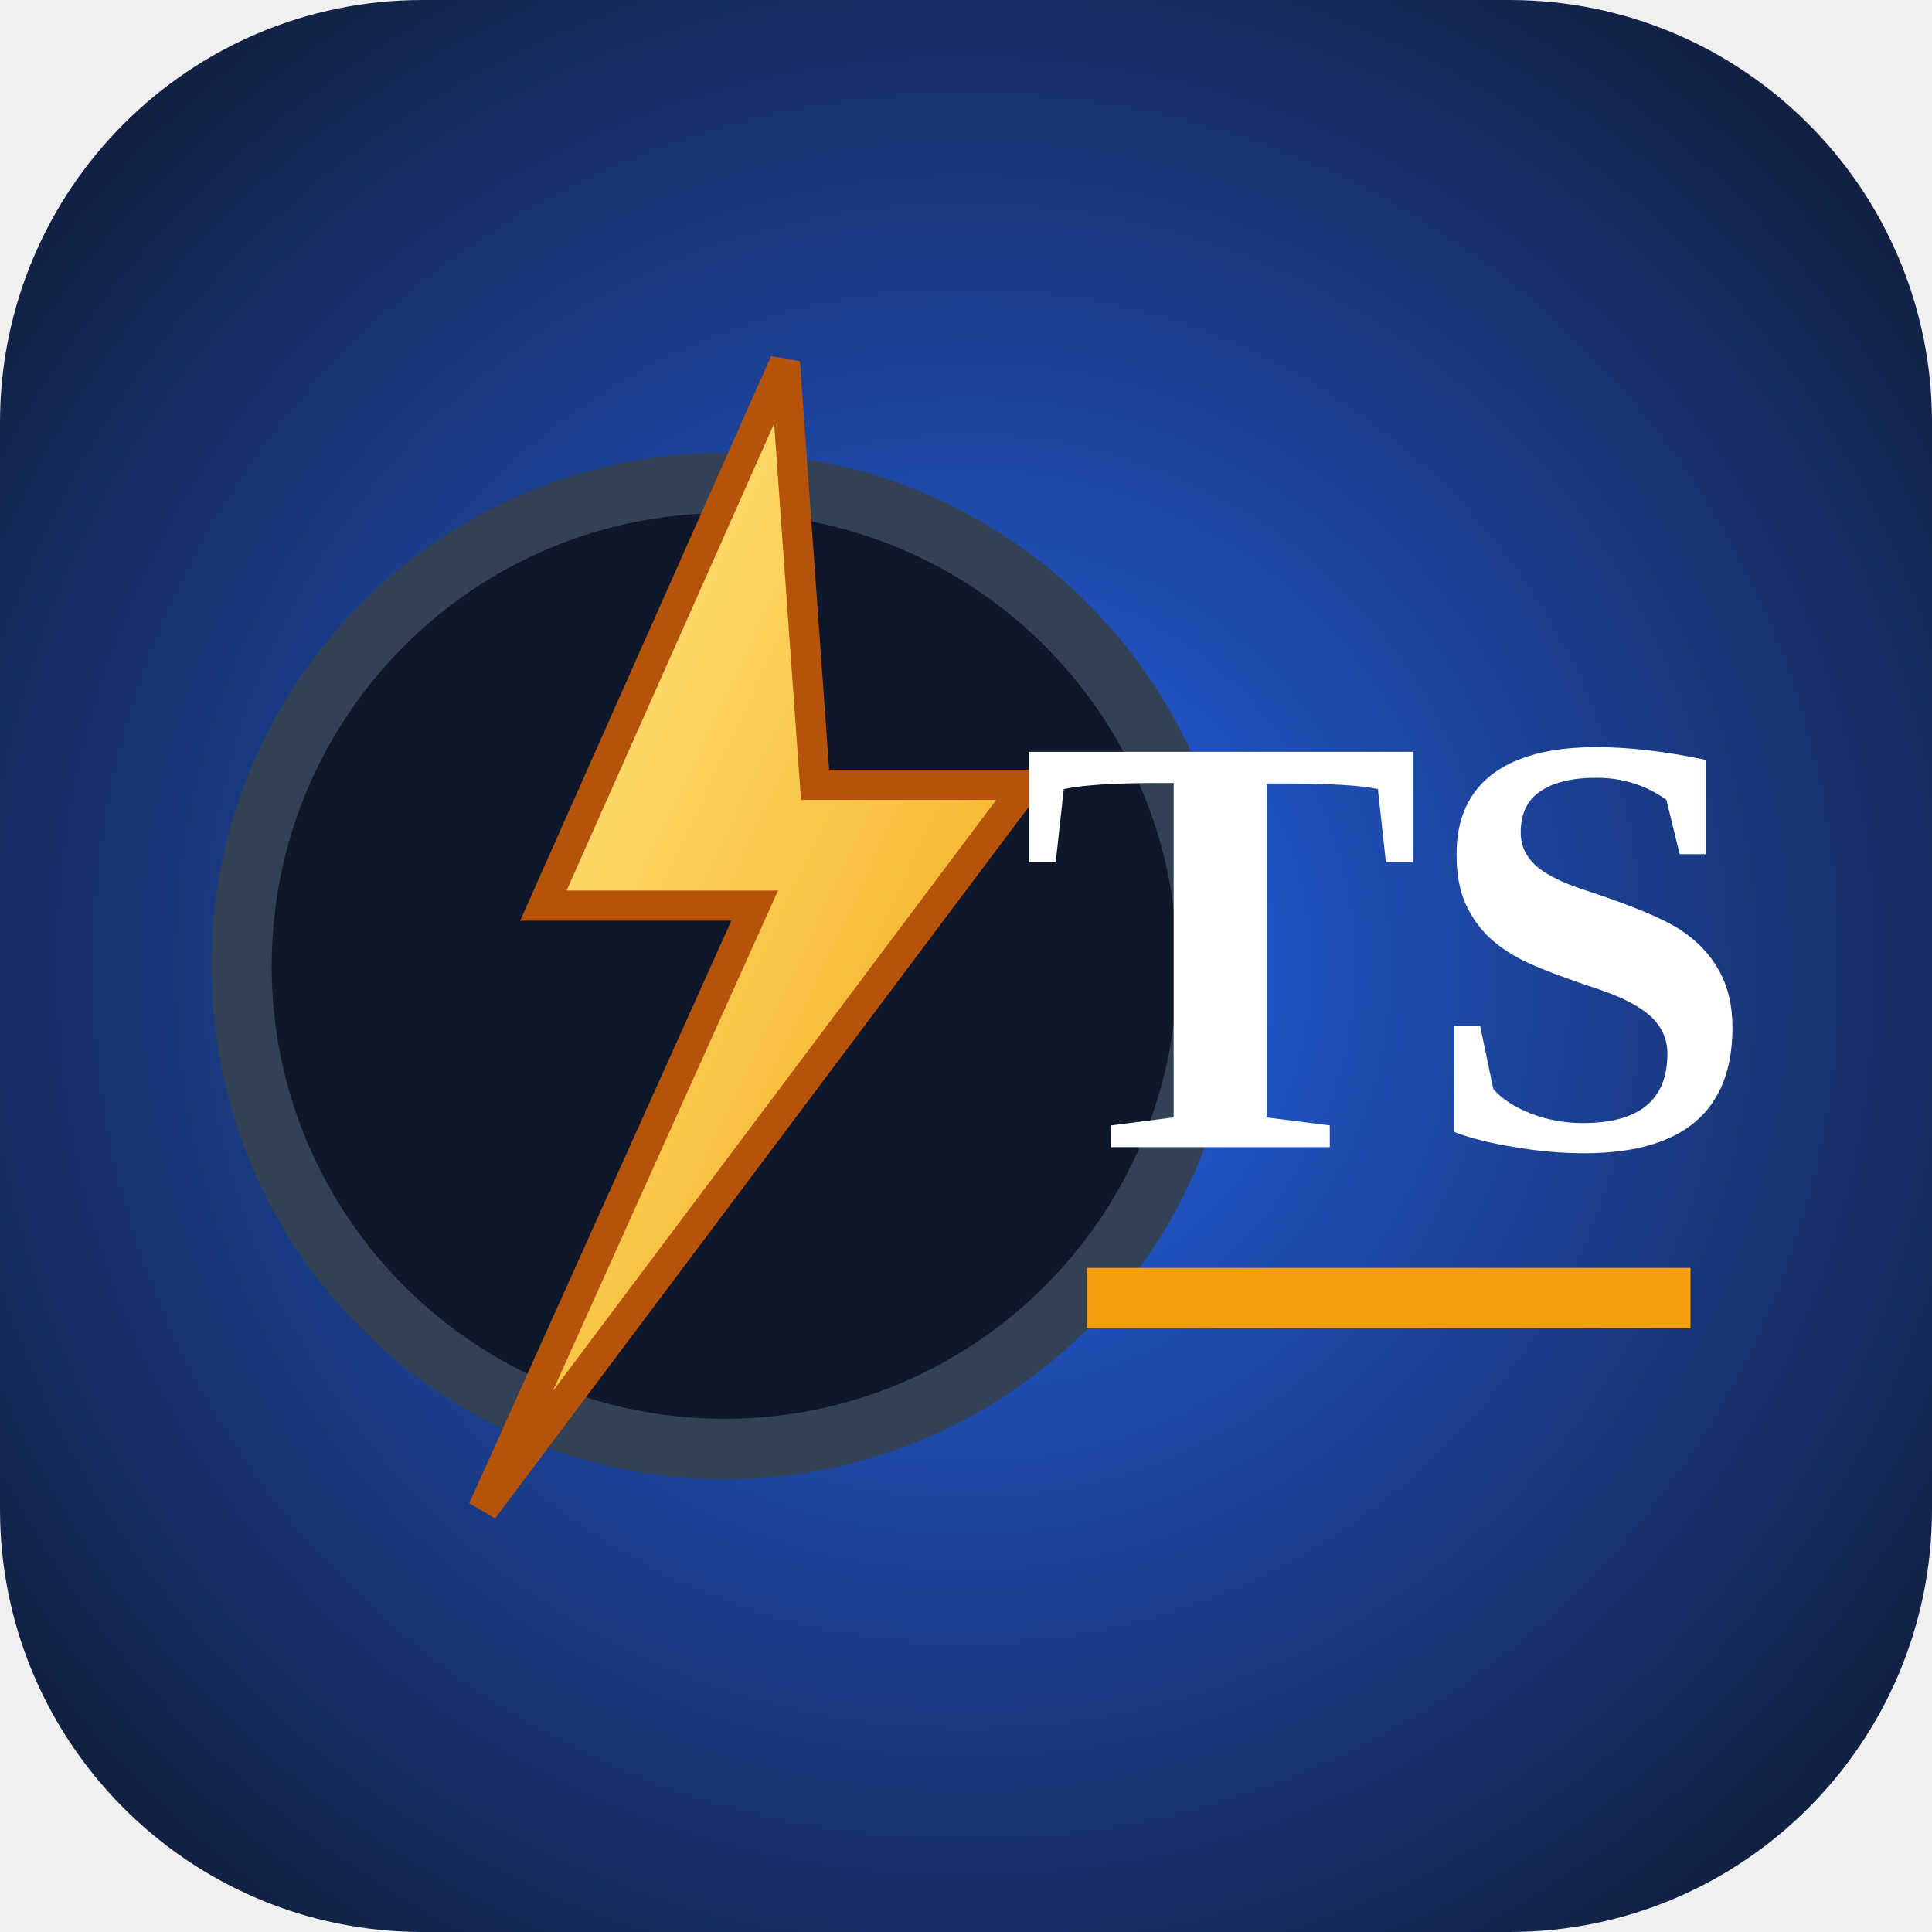
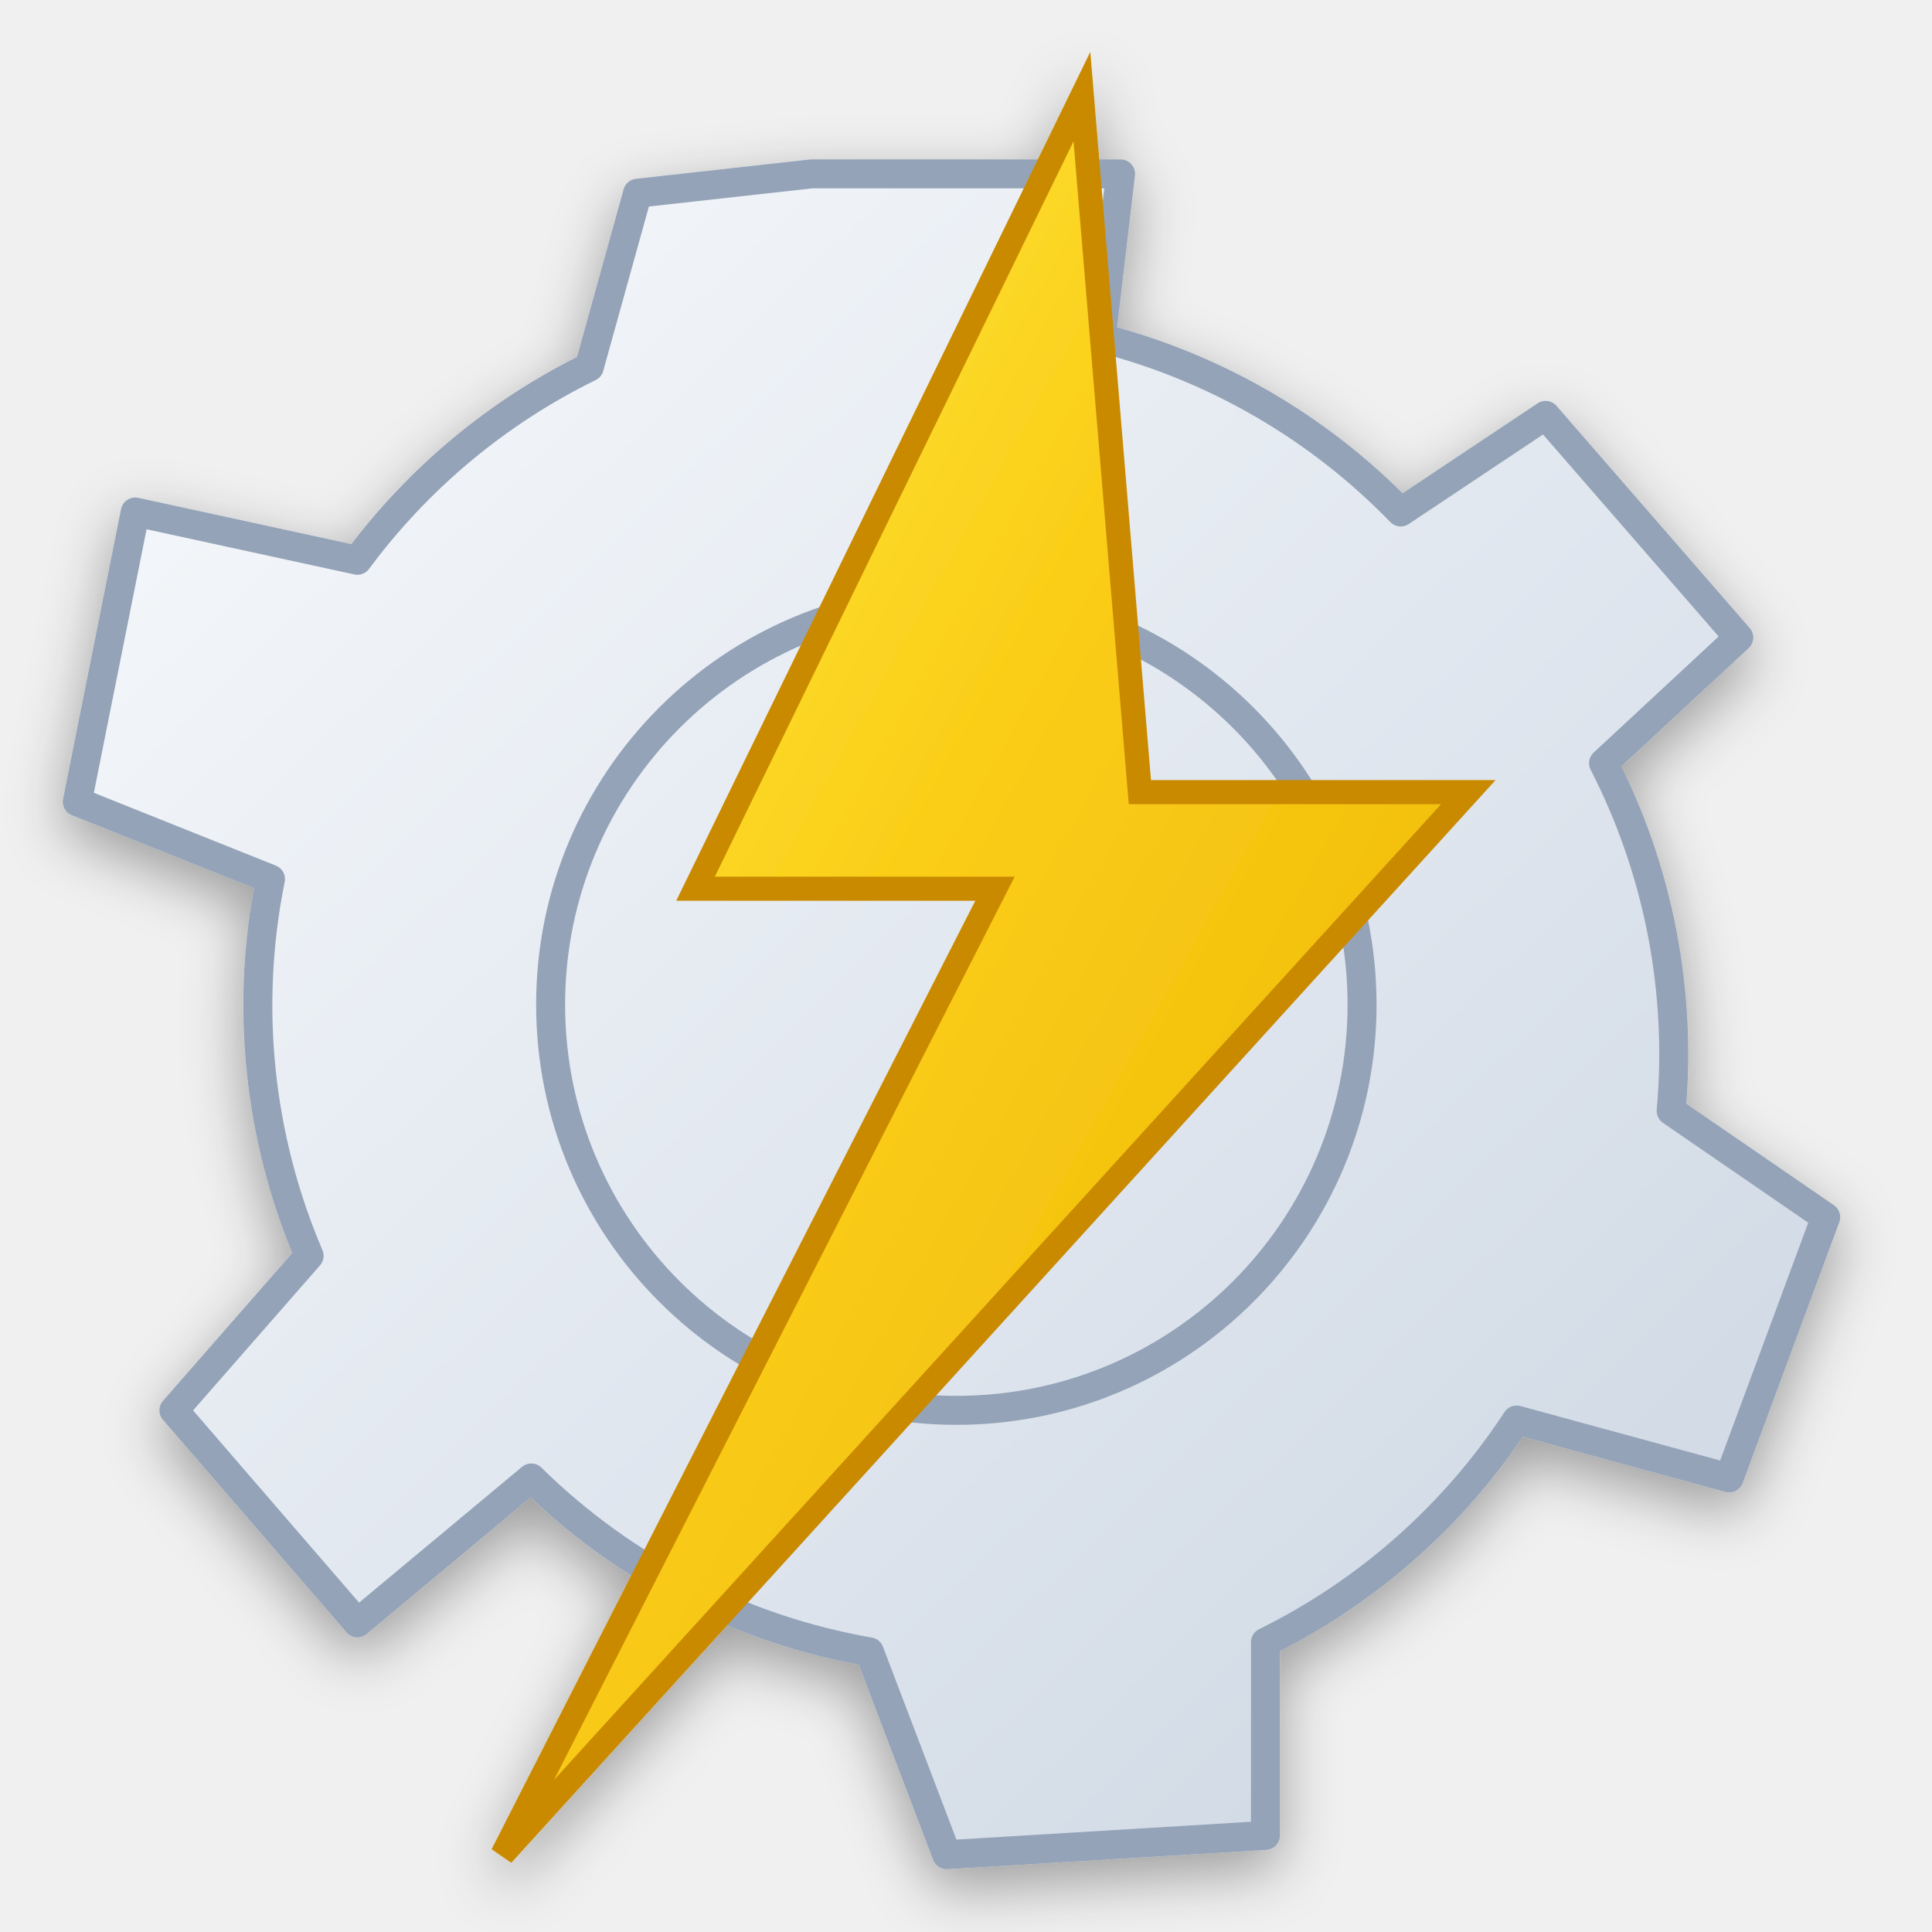
- <svg xmlns="http://www.w3.org/2000/svg" viewBox="0 0 64 64" width="64" height="64">
+ <svg xmlns="http://www.w3.org/2000/svg" viewBox="0 0 200 200" width="100%" height="100%">
  <defs>
-     <radialGradient id="favBg" cx="50%" cy="50%" r="70%">
-       <stop offset="0%" stop-color="#2563eb" />
-       <stop offset="100%" stop-color="#0f172a" />
-     </radialGradient>
-     <linearGradient id="favBolt" x1="0%" y1="0%" x2="100%" y2="100%">
-       <stop offset="0%" stop-color="#fef08a" />
-       <stop offset="100%" stop-color="#f59e0b" />
+     <linearGradient id="gearBoltGrad" x1="0%" y1="0%" x2="100%" y2="100%">
+       <stop offset="0%" stop-color="#fff04b" />
+       <stop offset="45%" stop-color="#facc15" />
+       <stop offset="100%" stop-color="#eab308" />
    </linearGradient>
+     <linearGradient id="gearMetalGrad" x1="0%" y1="0%" x2="100%" y2="100%">
+       <stop offset="0%" stop-color="#f8fafc" />
+       <stop offset="50%" stop-color="#e2e8f0" />
+       <stop offset="100%" stop-color="#cbd5e1" />
+     </linearGradient>
+     <filter id="gearShadow" x="-20%" y="-20%" width="140%" height="140%">
+       <feDropShadow dx="0" dy="2" stdDeviation="3" flood-color="#000000" flood-opacity="0.35" />
+     </filter>
  </defs>
-   <rect width="64" height="64" rx="14" fill="url(#favBg)" />
-   <circle cx="24" cy="32" r="16" fill="#0f172a" stroke="#334155" stroke-width="2" />
-   <polygon points="26,12 18,30 25,30 16,50 34,26 27,26" fill="url(#favBolt)" stroke="#b45309" stroke-width="1" />
-   <text x="46" y="38" font-family="'Times New Roman', Georgia, serif" font-weight="bold" font-size="20" fill="#ffffff" text-anchor="middle">TS</text>
-   <rect x="36" y="42" width="20" height="2" fill="#f59e0b" />
+   <g transform="translate(100, 100)" filter="url(#gearShadow)">
+     <path d="         M -16,-82 L 16,-82 L 14,-65          A 66 66 0 0 1 45,-47 L 60,-57 L 80,-34 L 66,-21          A 66 66 0 0 1 73,15 L 89,26 L 79,53 L 57,47          A 66 66 0 0 1 31,70 L 31,90 L -2,92 L -10,71          A 66 66 0 0 1 -45,53 L -63,68 L -82,46 L -68,30          A 66 66 0 0 1 -72,-9 L -92,-17 L -86,-47 L -63,-42          A 66 66 0 0 1 -39,-62 L -34,-80 Z       " fill="url(#gearMetalGrad)" stroke="#94a3b8" stroke-width="3" stroke-linejoin="round" />
+     <circle cx="-1" cy="4" r="42" fill="none" stroke="#94a3b8" stroke-width="3" />
+     <polygon points="         12,-90          -28,-8          3,-8          -48,92          52,-18          18,-18       " fill="url(#gearBoltGrad)" stroke="#ca8a04" stroke-width="2.5" stroke-linejoin="miter" />
+   </g>
</svg>
